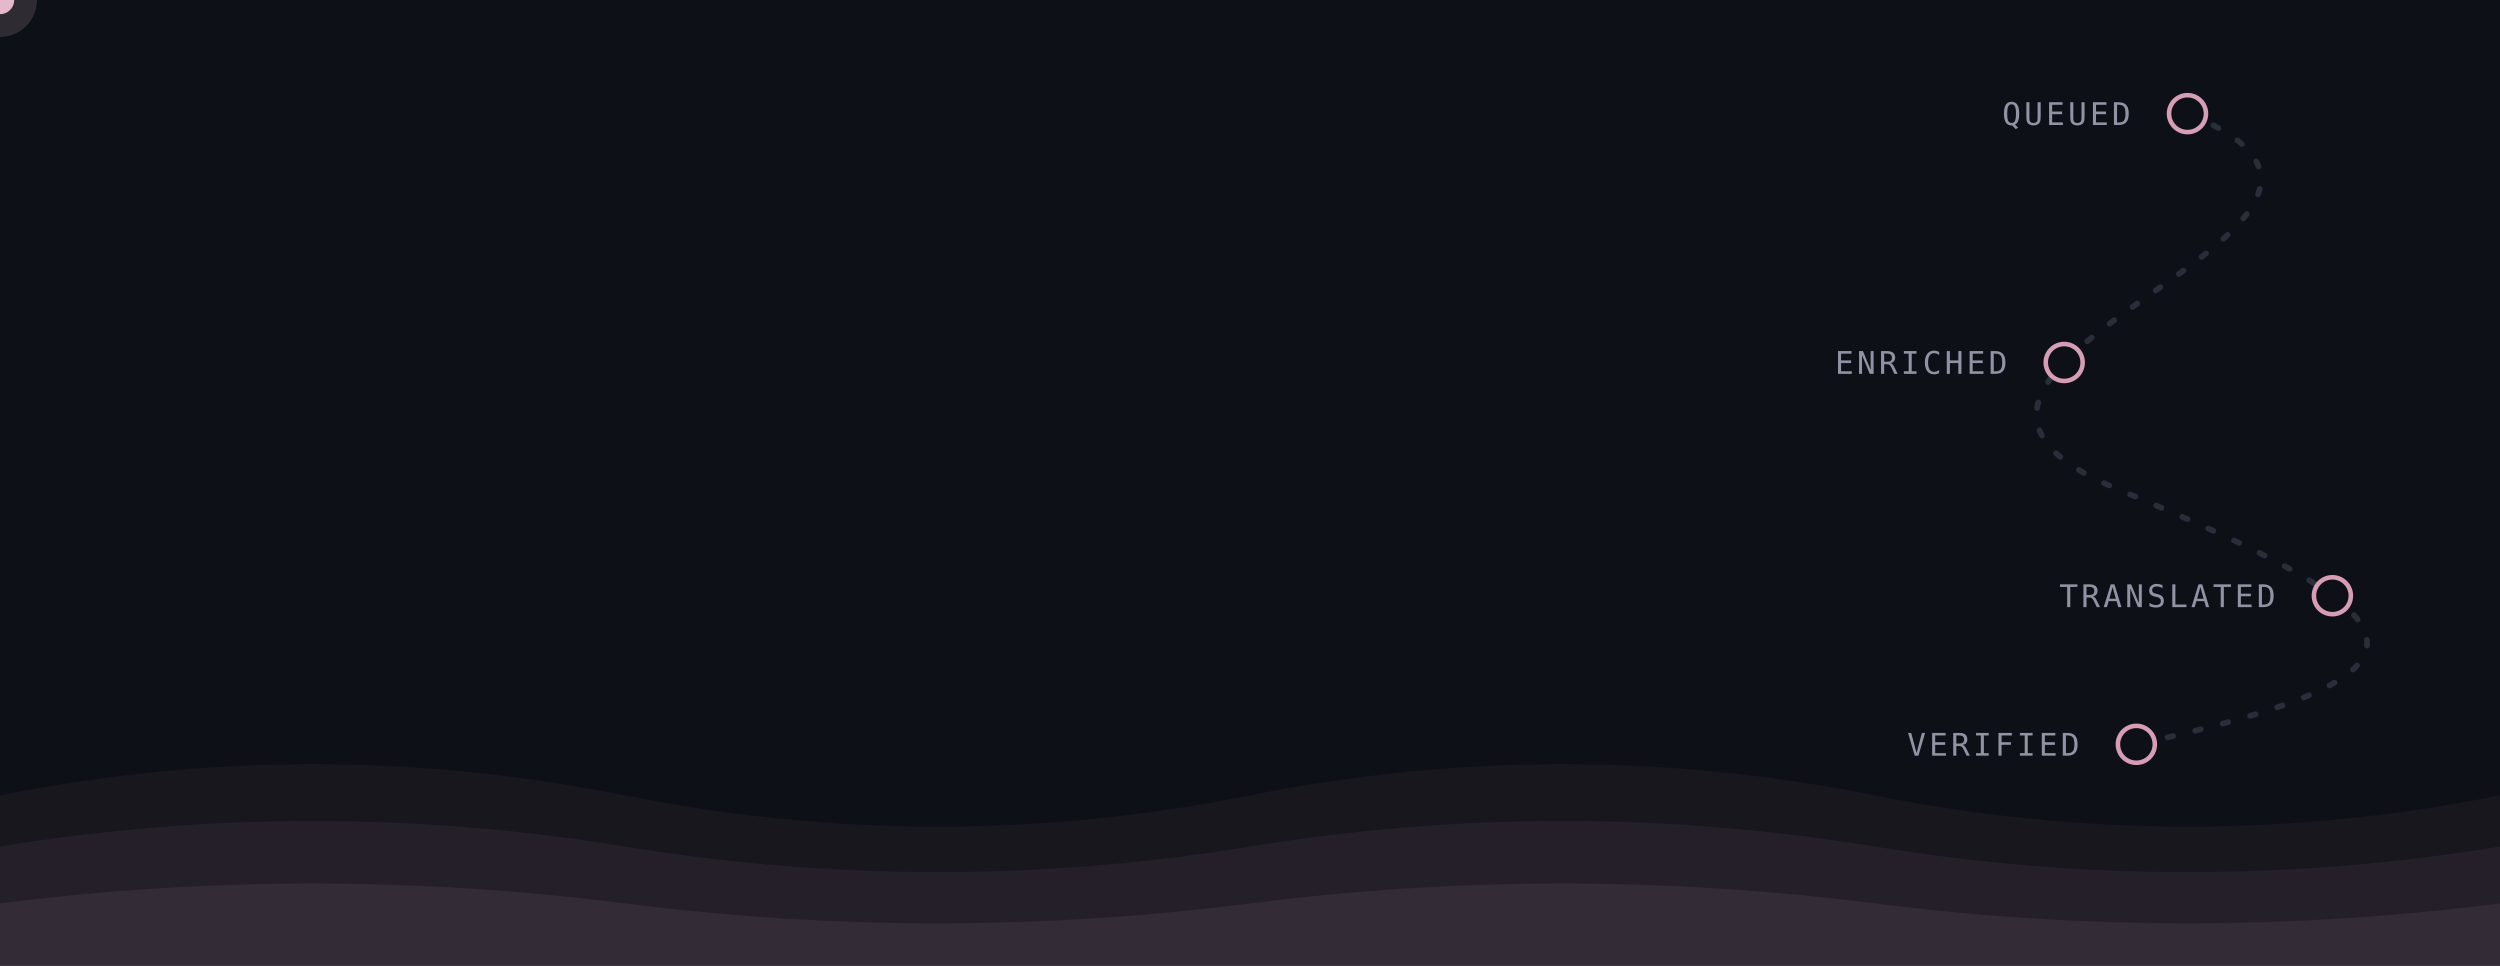
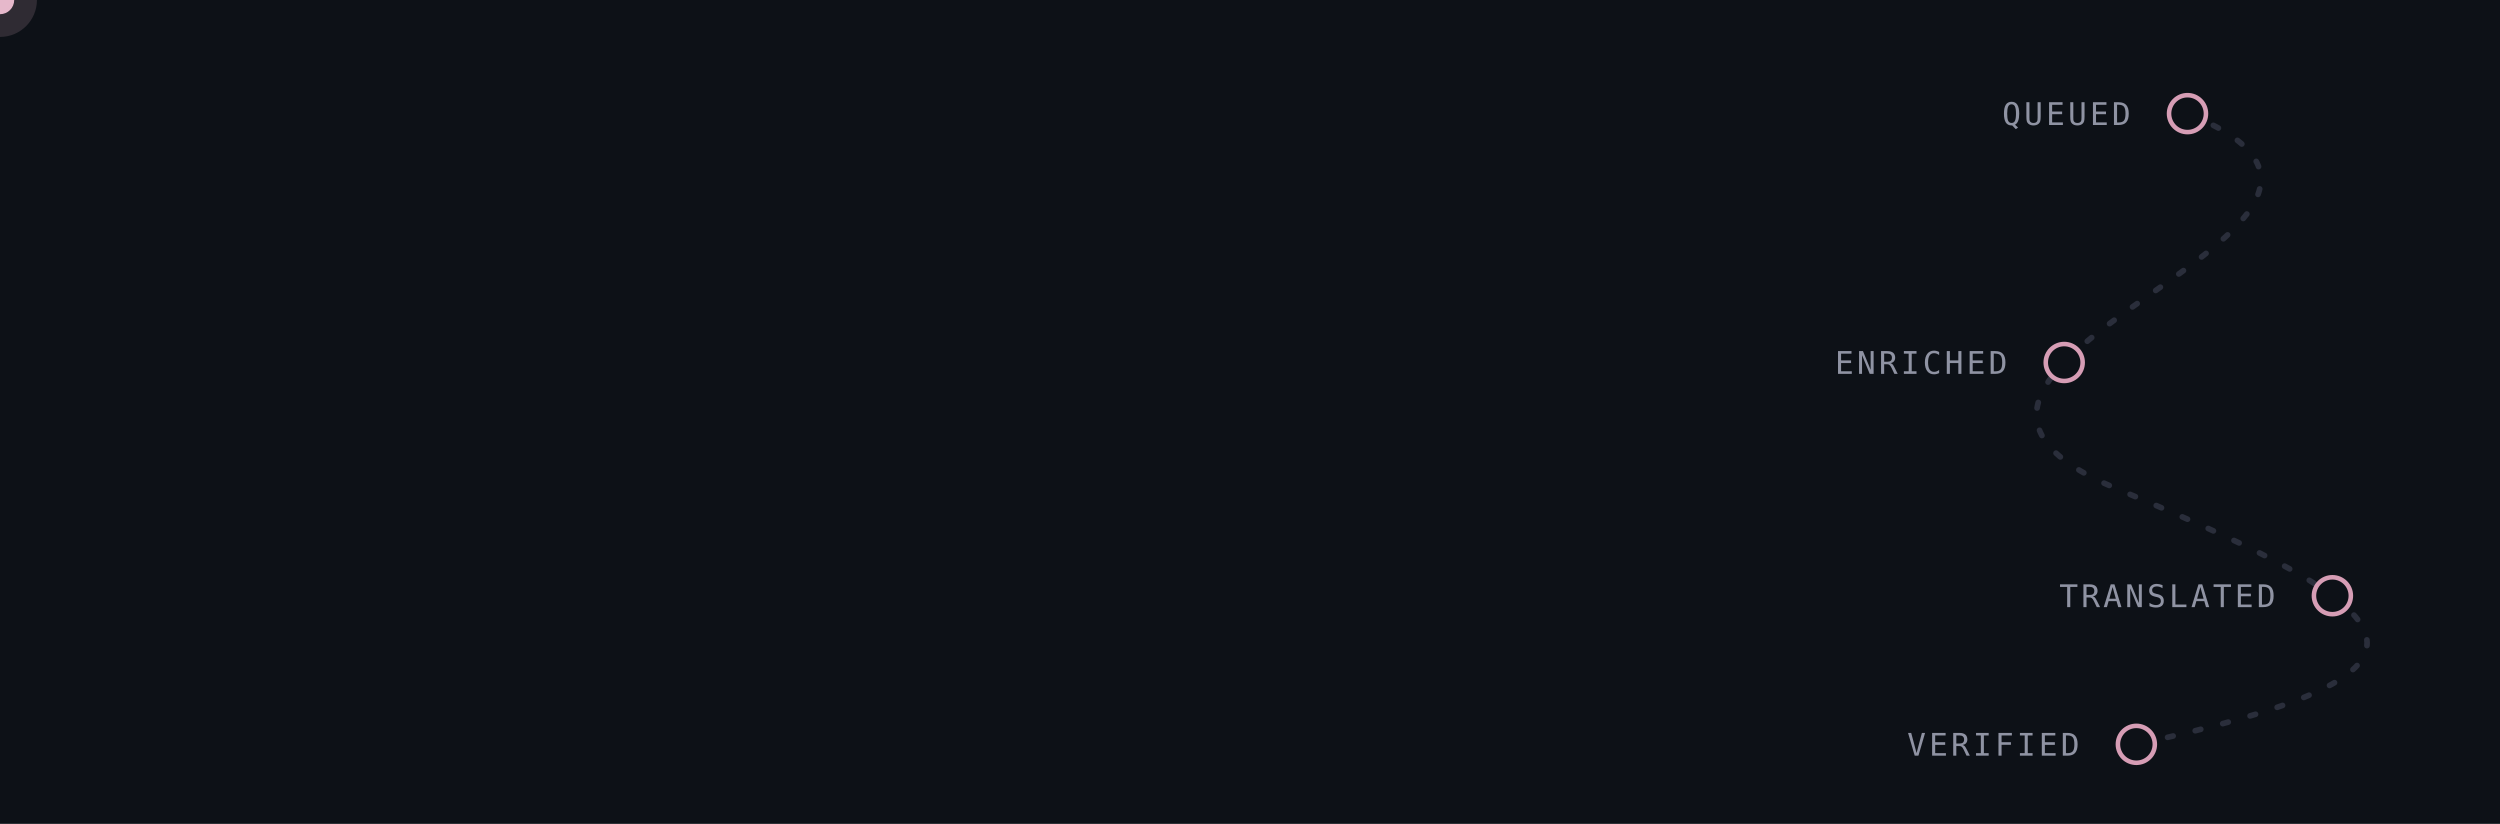
- <svg xmlns="http://www.w3.org/2000/svg" width="880" height="340" viewBox="0 0 880 340" role="img" aria-label="Hira Ahmed. AI Engineer and Systems QA Lead.">
+ <svg xmlns="http://www.w3.org/2000/svg" width="880" height="290" viewBox="0 0 880 290" role="img" aria-label="Hira Ahmed. AI Engineer and Systems QA Lead.">
  <style>.sans{font-family:'Inter','Segoe UI','Helvetica Neue',-apple-system,BlinkMacSystemFont,Roboto,Arial,sans-serif}.mono{font-family:ui-monospace,'SFMono-Regular','JetBrains Mono',Menlo,Consolas,monospace}.fg{fill:#E9E6EC}.muted{fill:#8F93A3}.pink{fill:#E6B8CB}.rose{fill:#D69DB5}@keyframes up{from{opacity:0;transform:translateY(10px)}to{opacity:1;transform:none}}.up{opacity:0;animation:up .9s cubic-bezier(.2,.7,.2,1) forwards}@keyframes float{0%,100%{transform:translateY(0)}50%{transform:translateY(-4px)}}.float{animation:float 5s ease-in-out infinite}@media (prefers-reduced-motion:reduce){.up{opacity:1;animation:none}.float{animation:none}}.name{font-size:64px;font-weight:700;letter-spacing:-.025em}.role{font-size:24px;font-weight:600}.line{font-size:18px}.meta{font-size:13px}.status{font-size:12px;letter-spacing:.1em}.gate{font-size:11px;letter-spacing:.1em}@keyframes r{0%{opacity:0;transform:translateY(8px)}5%{opacity:1;transform:none}28%{opacity:1;transform:none}33%{opacity:0;transform:translateY(-8px)}100%{opacity:0}}.r0{opacity:0;animation:r 12s ease-in-out 0.8s infinite}.r1{opacity:0;animation:r 12s ease-in-out 4.8s infinite}.r2{opacity:0;animation:r 12s ease-in-out 8.8s infinite}</style>
  <defs />
-   <rect width="880" height="340" fill="#0D1117" />
-   <g>
-     <path d="M0 280 Q110.0 258 220.0 280 T440.0 280 T660.0 280 T880.0 280 T1100.0 280 T1320.0 280 T1540.0 280 T1760.0 280 V340 H0 Z" fill="#9C5B78" opacity="0.08">
-       <animateTransform attributeName="transform" type="translate" from="0 0" to="-880 0" dur="28s" begin="0s" repeatCount="indefinite" />
-     </path>
-   </g>
-   <g>
-     <path d="M0 298 Q110.0 280 220.0 298 T440.0 298 T660.0 298 T880.0 298 T1100.0 298 T1320.0 298 T1540.0 298 T1760.0 298 V340 H0 Z" fill="#D69DB5" opacity="0.07">
-       <animateTransform attributeName="transform" type="translate" from="0 0" to="-880 0" dur="20s" begin="-7s" repeatCount="indefinite" />
-     </path>
-   </g>
-   <g>
-     <path d="M0 318 Q110.0 304 220.0 318 T440.0 318 T660.0 318 T880.0 318 T1100.0 318 T1320.0 318 T1540.0 318 T1760.0 318 V340 H0 Z" fill="#E6B8CB" opacity="0.08">
-       <animateTransform attributeName="transform" type="translate" from="0 0" to="-880 0" dur="15s" begin="-3s" repeatCount="indefinite" />
-     </path>
-   </g>
+   <rect width="880" height="290" fill="#0D1117" />
  <path d="M770 40 C870 80 640 128 745 172 S872 236 752 262" fill="none" stroke="#2A2E3B" stroke-width="2" stroke-linecap="round" stroke-dasharray="2 8" />
  <circle cx="770.0" cy="40.0" r="6.5" fill="#0D1117" stroke="#D69DB5" stroke-width="1.6" />
  <text x="750.0" y="44.0" text-anchor="end" class="mono gate muted">QUEUED</text>
  <circle cx="726.6" cy="127.6" r="6.5" fill="#0D1117" stroke="#D69DB5" stroke-width="1.6" />
  <text x="706.6" y="131.6" text-anchor="end" class="mono gate muted">ENRICHED</text>
  <circle cx="821.0" cy="209.7" r="6.5" fill="#0D1117" stroke="#D69DB5" stroke-width="1.6" />
  <text x="801.0" y="213.7" text-anchor="end" class="mono gate muted">TRANSLATED</text>
  <circle cx="752.0" cy="262.0" r="6.5" fill="#0D1117" stroke="#D69DB5" stroke-width="1.6" />
  <text x="732.0" y="266.0" text-anchor="end" class="mono gate muted">VERIFIED</text>
  <circle r="13" fill="#E6B8CB" opacity=".16">
    <animateMotion dur="7s" repeatCount="indefinite" path="M770 40 C870 80 640 128 745 172 S872 236 752 262" />
  </circle>
  <circle r="5" fill="#E6B8CB">
    <animateMotion dur="7s" repeatCount="indefinite" path="M770 40 C870 80 640 128 745 172 S872 236 752 262" />
  </circle>
  <g class="up" style="animation-delay:.1s">
    <circle cx="12" cy="40" r="3.5" fill="#D69DB5" />
    <text x="26" y="44" class="sans status muted">AVAILABLE FOR ENGAGEMENTS</text>
  </g>
  <text x="4" y="124" class="sans name fg up" style="animation-delay:.3s">Hira Ahmed<tspan class="pink">.</tspan>
  </text>
  <text x="8" y="166" class="sans role pink up" style="animation-delay:.55s">AI Engineer &amp; Systems QA Lead</text>
  <text x="8" y="222" class="sans line fg r0">Autonomous LLM pipelines that keep working.</text>
  <text x="8" y="222" class="sans line fg r1">1,500+ defects documented. 0 schema drift.</text>
  <text x="8" y="222" class="sans line fg r2">The model proposes. The verifier decides.</text>
  <text x="8" y="256" class="sans meta muted up" style="animation-delay:.9s">Karachi, Pakistan  ·  Remote  ·  overlaps US, Canada, UK, Ireland and Germany hours</text>
</svg>
